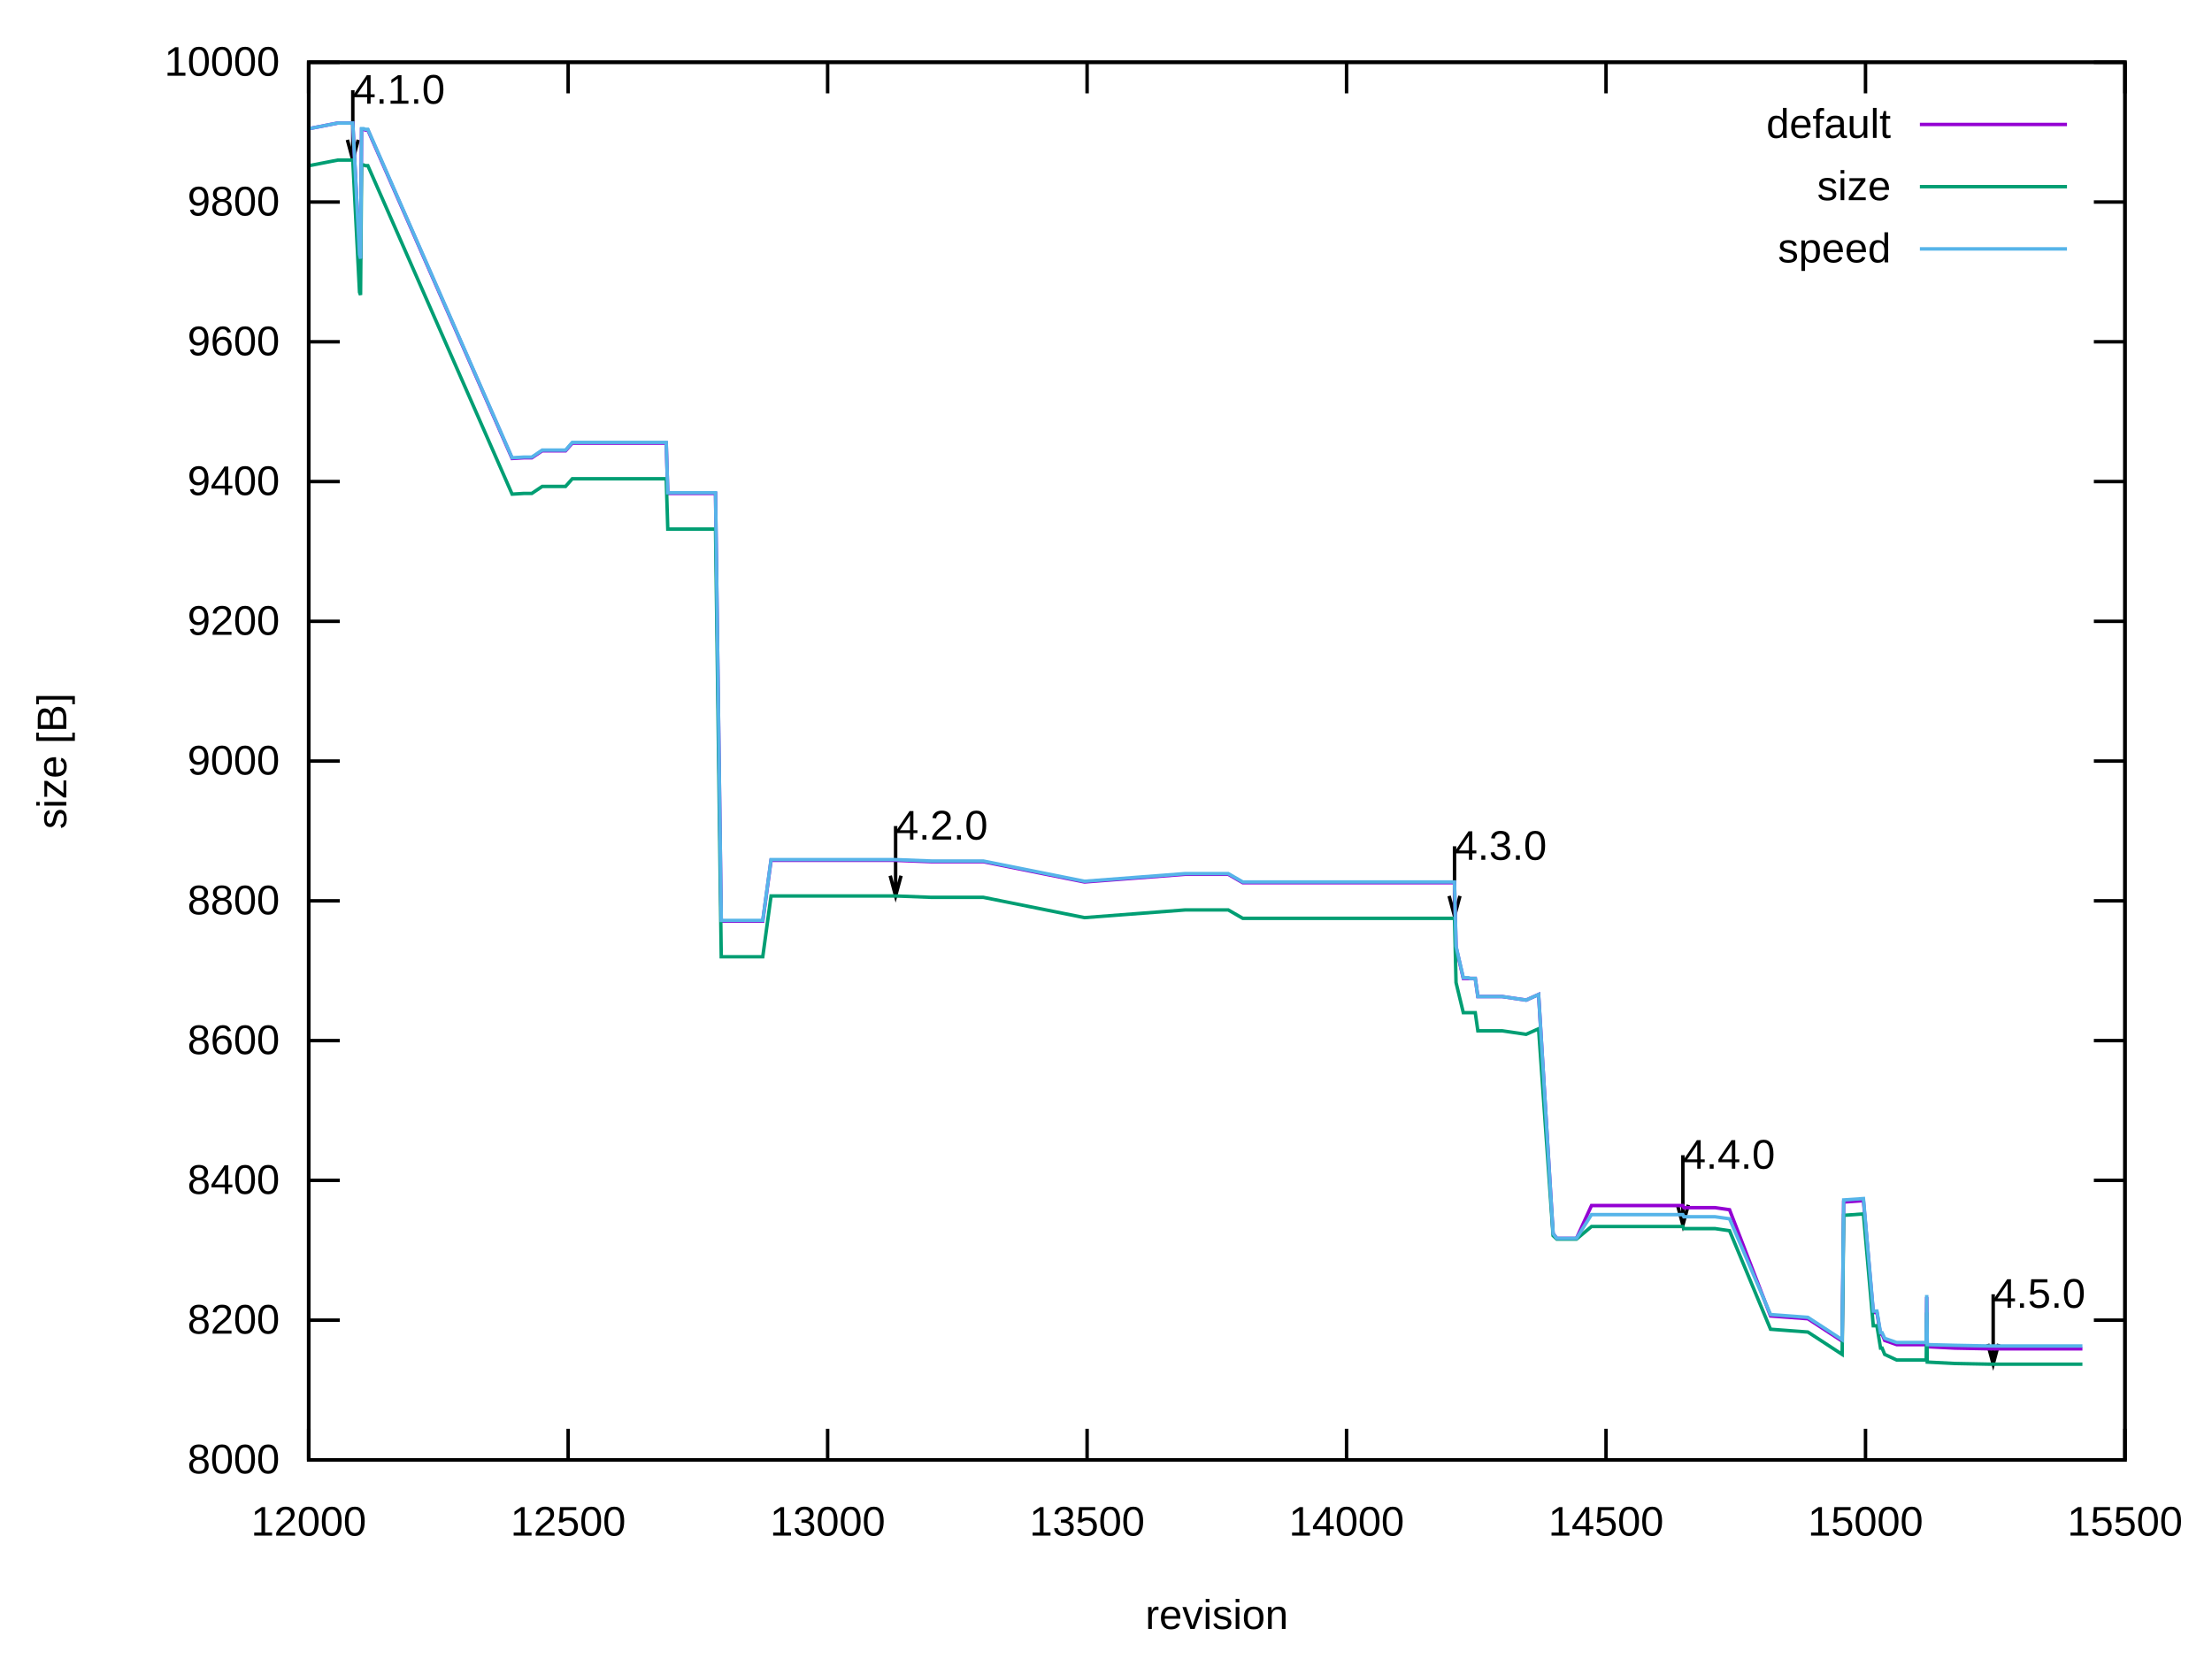
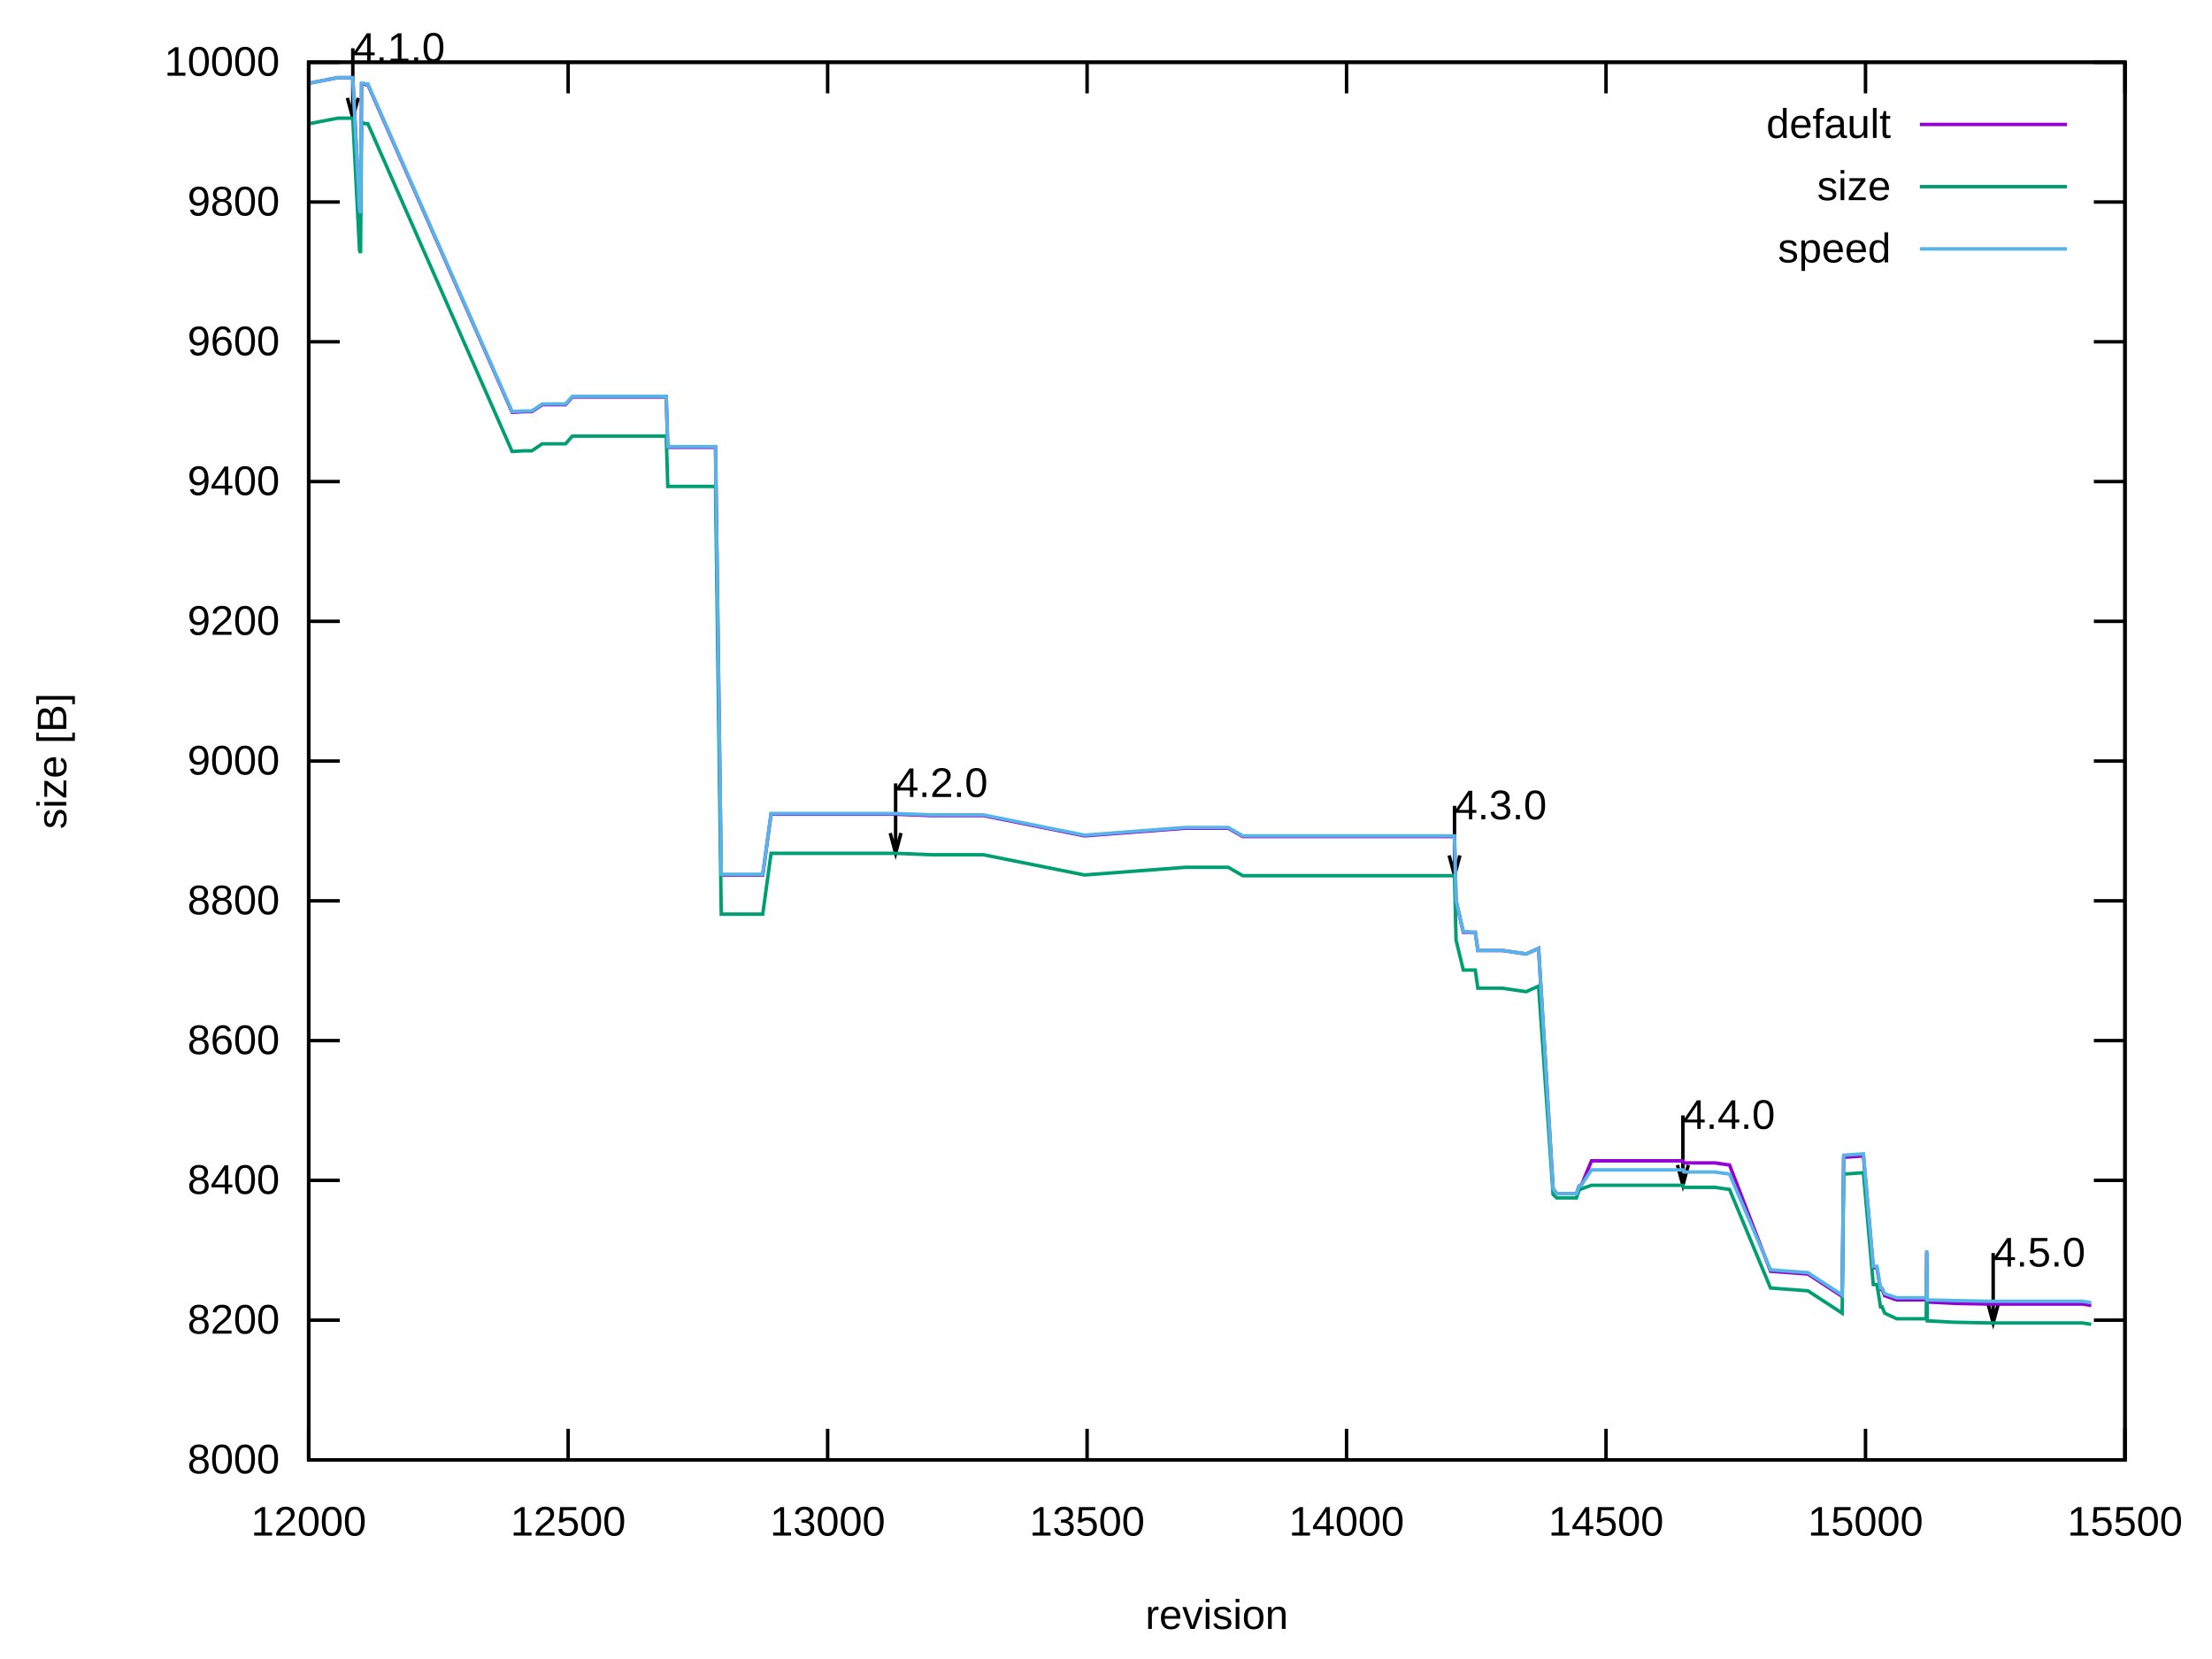
<svg xmlns="http://www.w3.org/2000/svg" xmlns:xlink="http://www.w3.org/1999/xlink" width="640" height="480" viewBox="0 0 640 480">
  <g id="gnuplot_canvas">
    <rect x="0" y="0" width="640" height="480" fill="none" />
    <defs>
      <circle id="gpDot" r="0.5" stroke-width="0.5" stroke="currentColor" />
      <path id="gpPt0" stroke-width="0.222" stroke="currentColor" d="M-1,0 h2 M0,-1 v2" />
      <path id="gpPt1" stroke-width="0.222" stroke="currentColor" d="M-1,-1 L1,1 M1,-1 L-1,1" />
      <path id="gpPt2" stroke-width="0.222" stroke="currentColor" d="M-1,0 L1,0 M0,-1 L0,1 M-1,-1 L1,1 M-1,1 L1,-1" />
      <rect id="gpPt3" stroke-width="0.222" stroke="currentColor" x="-1" y="-1" width="2" height="2" />
      <rect id="gpPt4" stroke-width="0.222" stroke="currentColor" fill="currentColor" x="-1" y="-1" width="2" height="2" />
      <circle id="gpPt5" stroke-width="0.222" stroke="currentColor" cx="0" cy="0" r="1" />
      <use xlink:href="#gpPt5" id="gpPt6" fill="currentColor" stroke="none" />
      <path id="gpPt7" stroke-width="0.222" stroke="currentColor" d="M0,-1.33 L-1.33,0.67 L1.33,0.67 z" />
      <use xlink:href="#gpPt7" id="gpPt8" fill="currentColor" stroke="none" />
      <use xlink:href="#gpPt7" id="gpPt9" stroke="currentColor" transform="rotate(180)" />
      <use xlink:href="#gpPt9" id="gpPt10" fill="currentColor" stroke="none" />
      <use xlink:href="#gpPt3" id="gpPt11" stroke="currentColor" transform="rotate(45)" />
      <use xlink:href="#gpPt11" id="gpPt12" fill="currentColor" stroke="none" />
      <path id="gpPt13" stroke-width="0.222" stroke="currentColor" d="M0,1.330 L1.265,0.411 L0.782,-1.067 L-0.782,-1.076 L-1.265,0.411 z" />
      <use xlink:href="#gpPt13" id="gpPt14" fill="currentColor" stroke="none" />
      <filter id="textbox" filterUnits="objectBoundingBox" x="0" y="0" height="1" width="1">
        <feFlood flood-color="white" flood-opacity="1" result="bgnd" />
        <feComposite in="SourceGraphic" in2="bgnd" operator="atop" />
      </filter>
      <filter id="greybox" filterUnits="objectBoundingBox" x="0" y="0" height="1" width="1">
        <feFlood flood-color="lightgrey" flood-opacity="1" result="grey" />
        <feComposite in="SourceGraphic" in2="grey" operator="atop" />
      </filter>
    </defs>
    <g fill="none" color="white" stroke="currentColor" stroke-width="1.00" stroke-linecap="butt" stroke-linejoin="miter">
</g>
    <g fill="none" color="black" stroke="currentColor" stroke-width="1.00" stroke-linecap="butt" stroke-linejoin="miter">
      <path stroke="black" d="M89.31,422.40 L98.31,422.40 M614.82,422.40 L605.82,422.40  " />
      <g transform="translate(80.92,426.30)" stroke="none" fill="black" font-family="Arial" font-size="12.00" text-anchor="end">
        <text>
          <tspan font-family="Arial"> 8000</tspan>
        </text>
      </g>
    </g>
    <g fill="none" color="black" stroke="currentColor" stroke-width="1.00" stroke-linecap="butt" stroke-linejoin="miter">
      <path stroke="black" d="M89.31,381.96 L98.31,381.96 M614.82,381.96 L605.82,381.96  " />
      <g transform="translate(80.92,385.86)" stroke="none" fill="black" font-family="Arial" font-size="12.00" text-anchor="end">
        <text>
          <tspan font-family="Arial"> 8200</tspan>
        </text>
      </g>
    </g>
    <g fill="none" color="black" stroke="currentColor" stroke-width="1.00" stroke-linecap="butt" stroke-linejoin="miter">
      <path stroke="black" d="M89.31,341.52 L98.31,341.52 M614.82,341.52 L605.82,341.52  " />
      <g transform="translate(80.92,345.42)" stroke="none" fill="black" font-family="Arial" font-size="12.00" text-anchor="end">
        <text>
          <tspan font-family="Arial"> 8400</tspan>
        </text>
      </g>
    </g>
    <g fill="none" color="black" stroke="currentColor" stroke-width="1.00" stroke-linecap="butt" stroke-linejoin="miter">
      <path stroke="black" d="M89.31,301.08 L98.31,301.08 M614.82,301.08 L605.82,301.08  " />
      <g transform="translate(80.92,304.98)" stroke="none" fill="black" font-family="Arial" font-size="12.00" text-anchor="end">
        <text>
          <tspan font-family="Arial"> 8600</tspan>
        </text>
      </g>
    </g>
    <g fill="none" color="black" stroke="currentColor" stroke-width="1.00" stroke-linecap="butt" stroke-linejoin="miter">
      <path stroke="black" d="M89.31,260.64 L98.31,260.64 M614.82,260.64 L605.82,260.64  " />
      <g transform="translate(80.92,264.54)" stroke="none" fill="black" font-family="Arial" font-size="12.00" text-anchor="end">
        <text>
          <tspan font-family="Arial"> 8800</tspan>
        </text>
      </g>
    </g>
    <g fill="none" color="black" stroke="currentColor" stroke-width="1.00" stroke-linecap="butt" stroke-linejoin="miter">
      <path stroke="black" d="M89.31,220.20 L98.31,220.20 M614.82,220.20 L605.82,220.20  " />
      <g transform="translate(80.92,224.10)" stroke="none" fill="black" font-family="Arial" font-size="12.00" text-anchor="end">
        <text>
          <tspan font-family="Arial"> 9000</tspan>
        </text>
      </g>
    </g>
    <g fill="none" color="black" stroke="currentColor" stroke-width="1.00" stroke-linecap="butt" stroke-linejoin="miter">
      <path stroke="black" d="M89.31,179.77 L98.31,179.77 M614.82,179.77 L605.82,179.77  " />
      <g transform="translate(80.92,183.67)" stroke="none" fill="black" font-family="Arial" font-size="12.00" text-anchor="end">
        <text>
          <tspan font-family="Arial"> 9200</tspan>
        </text>
      </g>
    </g>
    <g fill="none" color="black" stroke="currentColor" stroke-width="1.00" stroke-linecap="butt" stroke-linejoin="miter">
      <path stroke="black" d="M89.31,139.33 L98.31,139.33 M614.82,139.33 L605.82,139.33  " />
      <g transform="translate(80.92,143.23)" stroke="none" fill="black" font-family="Arial" font-size="12.00" text-anchor="end">
        <text>
          <tspan font-family="Arial"> 9400</tspan>
        </text>
      </g>
    </g>
    <g fill="none" color="black" stroke="currentColor" stroke-width="1.00" stroke-linecap="butt" stroke-linejoin="miter">
      <path stroke="black" d="M89.31,98.89 L98.31,98.89 M614.82,98.89 L605.82,98.89  " />
      <g transform="translate(80.92,102.79)" stroke="none" fill="black" font-family="Arial" font-size="12.00" text-anchor="end">
        <text>
          <tspan font-family="Arial"> 9600</tspan>
        </text>
      </g>
    </g>
    <g fill="none" color="black" stroke="currentColor" stroke-width="1.00" stroke-linecap="butt" stroke-linejoin="miter">
      <path stroke="black" d="M89.31,58.45 L98.31,58.45 M614.82,58.45 L605.82,58.45  " />
      <g transform="translate(80.92,62.35)" stroke="none" fill="black" font-family="Arial" font-size="12.00" text-anchor="end">
        <text>
          <tspan font-family="Arial"> 9800</tspan>
        </text>
      </g>
    </g>
    <g fill="none" color="black" stroke="currentColor" stroke-width="1.00" stroke-linecap="butt" stroke-linejoin="miter">
      <path stroke="black" d="M89.31,18.01 L98.31,18.01 M614.82,18.01 L605.82,18.01  " />
      <g transform="translate(80.92,21.91)" stroke="none" fill="black" font-family="Arial" font-size="12.00" text-anchor="end">
        <text>
          <tspan font-family="Arial"> 10000</tspan>
        </text>
      </g>
    </g>
    <g fill="none" color="black" stroke="currentColor" stroke-width="1.00" stroke-linecap="butt" stroke-linejoin="miter">
      <path stroke="black" d="M89.31,422.40 L89.31,413.40 M89.31,18.01 L89.31,27.01  " />
      <g transform="translate(89.31,444.30)" stroke="none" fill="black" font-family="Arial" font-size="12.00" text-anchor="middle">
        <text>
          <tspan font-family="Arial"> 12000</tspan>
        </text>
      </g>
    </g>
    <g fill="none" color="black" stroke="currentColor" stroke-width="1.00" stroke-linecap="butt" stroke-linejoin="miter">
      <path stroke="black" d="M164.38,422.40 L164.38,413.40 M164.38,18.01 L164.38,27.01  " />
      <g transform="translate(164.38,444.30)" stroke="none" fill="black" font-family="Arial" font-size="12.00" text-anchor="middle">
        <text>
          <tspan font-family="Arial"> 12500</tspan>
        </text>
      </g>
    </g>
    <g fill="none" color="black" stroke="currentColor" stroke-width="1.00" stroke-linecap="butt" stroke-linejoin="miter">
      <path stroke="black" d="M239.46,422.40 L239.46,413.40 M239.46,18.01 L239.46,27.01  " />
      <g transform="translate(239.46,444.30)" stroke="none" fill="black" font-family="Arial" font-size="12.00" text-anchor="middle">
        <text>
          <tspan font-family="Arial"> 13000</tspan>
        </text>
      </g>
    </g>
    <g fill="none" color="black" stroke="currentColor" stroke-width="1.00" stroke-linecap="butt" stroke-linejoin="miter">
      <path stroke="black" d="M314.53,422.40 L314.53,413.40 M314.53,18.01 L314.53,27.01  " />
      <g transform="translate(314.53,444.30)" stroke="none" fill="black" font-family="Arial" font-size="12.00" text-anchor="middle">
        <text>
          <tspan font-family="Arial"> 13500</tspan>
        </text>
      </g>
    </g>
    <g fill="none" color="black" stroke="currentColor" stroke-width="1.00" stroke-linecap="butt" stroke-linejoin="miter">
      <path stroke="black" d="M389.60,422.40 L389.60,413.40 M389.60,18.01 L389.60,27.01  " />
      <g transform="translate(389.60,444.30)" stroke="none" fill="black" font-family="Arial" font-size="12.00" text-anchor="middle">
        <text>
          <tspan font-family="Arial"> 14000</tspan>
        </text>
      </g>
    </g>
    <g fill="none" color="black" stroke="currentColor" stroke-width="1.00" stroke-linecap="butt" stroke-linejoin="miter">
      <path stroke="black" d="M464.67,422.40 L464.67,413.40 M464.67,18.01 L464.67,27.01  " />
      <g transform="translate(464.67,444.30)" stroke="none" fill="black" font-family="Arial" font-size="12.00" text-anchor="middle">
        <text>
          <tspan font-family="Arial"> 14500</tspan>
        </text>
      </g>
    </g>
    <g fill="none" color="black" stroke="currentColor" stroke-width="1.00" stroke-linecap="butt" stroke-linejoin="miter">
      <path stroke="black" d="M539.75,422.40 L539.75,413.40 M539.75,18.01 L539.75,27.01  " />
      <g transform="translate(539.75,444.30)" stroke="none" fill="black" font-family="Arial" font-size="12.00" text-anchor="middle">
        <text>
          <tspan font-family="Arial"> 15000</tspan>
        </text>
      </g>
    </g>
    <g fill="none" color="black" stroke="currentColor" stroke-width="1.00" stroke-linecap="butt" stroke-linejoin="miter">
      <path stroke="black" d="M614.82,422.40 L614.82,413.40 M614.82,18.01 L614.82,27.01  " />
      <g transform="translate(614.82,444.30)" stroke="none" fill="black" font-family="Arial" font-size="12.00" text-anchor="middle">
        <text>
          <tspan font-family="Arial"> 15500</tspan>
        </text>
      </g>
    </g>
    <g fill="none" color="black" stroke="currentColor" stroke-width="1.00" stroke-linecap="butt" stroke-linejoin="miter">
</g>
    <g fill="none" color="black" stroke="currentColor" stroke-width="1.00" stroke-linecap="butt" stroke-linejoin="miter">
      <path stroke="black" d="M89.31,18.01 L89.31,422.40 L614.82,422.40 L614.82,18.01 L89.31,18.01 Z  " />
-       <g transform="translate(102.07,30.00)" stroke="none" fill="black" font-family="Arial" font-size="12.00" text-anchor="start">
+       <g transform="translate(102.07,17.87)" stroke="none" fill="black" font-family="Arial" font-size="12.00" text-anchor="start">
        <text>
          <tspan font-family="Arial">4.1.0</tspan>
        </text>
      </g>
-       <g transform="translate(259.12,242.91)" stroke="none" fill="black" font-family="Arial" font-size="12.00" text-anchor="start">
+       <g transform="translate(259.12,230.58)" stroke="none" fill="black" font-family="Arial" font-size="12.00" text-anchor="start">
        <text>
          <tspan font-family="Arial">4.2.0</tspan>
        </text>
      </g>
-       <g transform="translate(420.83,248.77)" stroke="none" fill="black" font-family="Arial" font-size="12.00" text-anchor="start">
+       <g transform="translate(420.83,237.05)" stroke="none" fill="black" font-family="Arial" font-size="12.00" text-anchor="start">
        <text>
          <tspan font-family="Arial">4.3.0</tspan>
        </text>
      </g>
-       <g transform="translate(486.90,338.14)" stroke="none" fill="black" font-family="Arial" font-size="12.00" text-anchor="start">
+       <g transform="translate(486.90,326.62)" stroke="none" fill="black" font-family="Arial" font-size="12.00" text-anchor="start">
        <text>
          <tspan font-family="Arial">4.4.0</tspan>
        </text>
      </g>
-       <g transform="translate(576.68,378.38)" stroke="none" fill="black" font-family="Arial" font-size="12.00" text-anchor="start">
+       <g transform="translate(576.68,366.45)" stroke="none" fill="black" font-family="Arial" font-size="12.00" text-anchor="start">
        <text>
          <tspan font-family="Arial">4.5.0</tspan>
        </text>
      </g>
    </g>
    <g fill="none" color="black" stroke="currentColor" stroke-width="1.00" stroke-linecap="butt" stroke-linejoin="miter">
-       <path stroke="black" d="M100.51,40.46 L102.08,46.31 L103.65,40.46 M102.08,26.09 L102.08,46.31  " />
-     </g>
-     <g fill="none" color="black" stroke="currentColor" stroke-width="1.00" stroke-linecap="butt" stroke-linejoin="miter">
-       <path stroke="black" d="M257.56,253.37 L259.13,259.22 L260.70,253.37 M259.13,239.00 L259.13,259.22  " />
-     </g>
-     <g fill="none" color="black" stroke="currentColor" stroke-width="1.00" stroke-linecap="butt" stroke-linejoin="miter">
-       <path stroke="black" d="M419.27,259.23 L420.84,265.08 L422.41,259.23 M420.84,244.86 L420.84,265.08  " />
-     </g>
-     <g fill="none" color="black" stroke="currentColor" stroke-width="1.00" stroke-linecap="butt" stroke-linejoin="miter">
-       <path stroke="black" d="M485.34,348.60 L486.91,354.45 L488.48,348.60 M486.91,334.23 L486.91,354.45  " />
-     </g>
-     <g fill="none" color="black" stroke="currentColor" stroke-width="1.00" stroke-linecap="butt" stroke-linejoin="miter">
-       <path stroke="black" d="M575.12,388.84 L576.69,394.69 L578.26,388.84 M576.69,374.47 L576.69,394.69  " />
+       <path stroke="black" d="M100.51,28.33 L102.08,34.18 L103.65,28.33 M102.08,13.96 L102.08,34.18  " />
+     </g>
+     <g fill="none" color="black" stroke="currentColor" stroke-width="1.00" stroke-linecap="butt" stroke-linejoin="miter">
+       <path stroke="black" d="M257.57,241.03 L259.13,246.88 L260.69,241.03 M259.13,226.67 L259.13,246.88  " />
+     </g>
+     <g fill="none" color="black" stroke="currentColor" stroke-width="1.00" stroke-linecap="butt" stroke-linejoin="miter">
+       <path stroke="black" d="M419.28,247.50 L420.84,253.35 L422.40,247.50 M420.84,233.14 L420.84,253.35  " />
+     </g>
+     <g fill="none" color="black" stroke="currentColor" stroke-width="1.00" stroke-linecap="butt" stroke-linejoin="miter">
+       <path stroke="black" d="M485.34,337.08 L486.91,342.93 L488.48,337.08 M486.91,322.71 L486.91,342.93  " />
+     </g>
+     <g fill="none" color="black" stroke="currentColor" stroke-width="1.00" stroke-linecap="butt" stroke-linejoin="miter">
+       <path stroke="black" d="M575.12,376.91 L576.69,382.76 L578.26,376.91 M576.69,362.54 L576.69,382.76  " />
    </g>
    <g fill="none" color="black" stroke="currentColor" stroke-width="1.00" stroke-linecap="butt" stroke-linejoin="miter">
</g>
    <g id="gnuplot_plot_1">
      <g fill="none" color="black" stroke="currentColor" stroke-width="1.00" stroke-linecap="butt" stroke-linejoin="miter">
        <g transform="translate(547.09,39.91)" stroke="none" fill="black" font-family="Arial" font-size="12.00" text-anchor="end">
          <text>
            <tspan font-family="Arial">default</tspan>
          </text>
        </g>
      </g>
      <g fill="none" color="black" stroke="currentColor" stroke-width="1.00" stroke-linecap="butt" stroke-linejoin="miter">
-         <path stroke="rgb(148,   0, 211)" d="M555.48,36.01 L598.04,36.01 M89.46,37.22 L97.72,35.60 L102.07,35.60 L104.02,73.82 L104.32,75.03 L104.62,37.42   L105.23,37.42 L105.68,37.62 L106.43,37.62 L148.17,132.65 L151.62,132.45 L153.87,132.45 L156.88,130.43 L158.98,130.43   L162.58,130.43 L163.63,130.43 L165.58,128.21 L185.70,128.21 L190.36,128.21 L192.76,128.21 L193.21,142.76 L201.32,142.76   L207.02,142.76 L208.68,266.51 L213.48,266.51 L218.74,266.51 L220.69,266.51 L223.09,248.92 L224.44,248.92 L234.80,248.92   L259.12,248.92 L269.48,249.32 L284.50,249.32 L313.78,255.18 L342.91,252.96 L344.41,252.96 L345.91,252.96 L351.76,252.96   L355.37,252.96 L359.57,255.39 L374.59,255.39 L389.60,255.39 L417.23,255.39 L420.83,255.39 L421.28,273.99 L423.38,283.09   L424.89,283.09 L425.34,283.09 L426.54,283.09 L426.84,283.09 L427.59,288.34 L434.65,288.34 L441.55,289.36 L445.16,287.74   L449.36,356.89 L450.41,358.30 L456.12,358.30 L460.47,348.80 L466.18,348.80 L468.88,348.80 L486.90,348.80 L487.20,349.41   L496.20,349.41 L500.41,350.01 L512.27,380.75 L523.08,381.56 L532.99,388.03 L533.44,347.79 L539.15,347.39 L542.00,379.74   L543.05,379.74 L544.10,386.00 L544.55,386.00 L545.30,387.82 L548.76,389.04 L553.71,389.04 L555.36,389.04 L557.31,389.04   L557.46,375.29 L557.61,389.64 L565.57,390.05 L575.78,390.25 L576.68,390.25 L587.34,390.25 L602.51,390.25  " />
+         <path stroke="rgb(148,   0, 211)" d="M555.48,36.01 L598.04,36.01 M89.46,24.08 L97.72,22.46 L102.07,22.46 L104.02,60.67 L104.32,61.89 L104.62,24.28   L105.23,24.28 L105.68,24.48 L106.43,24.48 L148.17,119.31 L151.62,119.11 L153.87,119.11 L156.88,117.09 L158.98,117.09   L162.58,117.09 L163.63,117.09 L165.58,114.86 L185.70,114.86 L190.36,114.86 L192.76,114.86 L193.21,129.42 L201.32,129.42   L207.02,129.42 L208.68,253.16 L213.48,253.16 L218.74,253.16 L220.69,253.16 L223.09,235.57 L224.44,235.57 L234.80,235.57   L259.12,235.57 L269.48,235.98 L284.50,235.98 L313.78,241.84 L342.91,239.62 L344.41,239.62 L345.91,239.62 L351.76,239.62   L355.37,239.62 L359.57,242.04 L360.17,242.04 L361.52,242.04 L363.33,242.04 L366.33,242.04 L372.33,242.04 L374.59,242.04   L389.60,242.04 L417.23,242.04 L420.83,242.04 L421.28,260.64 L423.38,269.74 L424.89,269.74 L425.34,269.74 L426.54,269.74   L426.84,269.74 L427.59,275.00 L434.65,275.00 L441.55,276.01 L445.16,274.39 L449.36,343.95 L450.41,345.36 L456.12,345.36   L456.87,343.14 L457.62,342.74 L460.47,335.86 L466.18,335.86 L468.88,335.86 L486.90,335.86 L487.20,336.47 L496.20,336.47   L500.41,337.07 L512.27,367.81 L523.08,368.62 L532.99,375.09 L533.44,334.85 L539.15,334.45 L542.00,366.80 L543.05,366.80   L544.10,373.06 L544.55,373.06 L545.30,374.88 L548.76,376.10 L553.71,376.10 L555.36,376.10 L557.31,376.10 L557.46,362.35   L557.61,376.70 L565.57,377.11 L575.78,377.31 L576.68,377.31 L587.34,377.31 L602.51,377.31 L605.06,377.71  " />
      </g>
    </g>
    <g id="gnuplot_plot_2">
      <g fill="none" color="black" stroke="currentColor" stroke-width="1.00" stroke-linecap="butt" stroke-linejoin="miter">
        <g transform="translate(547.09,57.91)" stroke="none" fill="black" font-family="Arial" font-size="12.00" text-anchor="end">
          <text>
            <tspan font-family="Arial">size</tspan>
          </text>
        </g>
      </g>
      <g fill="none" color="black" stroke="currentColor" stroke-width="1.00" stroke-linecap="butt" stroke-linejoin="miter">
-         <path stroke="rgb(  0, 158, 115)" d="M555.48,54.01 L598.04,54.01 M89.46,47.93 L97.72,46.32 L102.07,46.32 L104.02,84.53 L104.32,85.34 L104.62,47.73   L105.23,47.73 L105.68,47.93 L106.43,47.93 L148.17,142.97 L151.62,142.76 L153.87,142.76 L156.88,140.74 L158.98,140.74   L162.58,140.74 L163.63,140.74 L165.58,138.52 L185.70,138.52 L190.36,138.52 L192.76,138.52 L193.21,153.08 L201.32,153.08   L207.02,153.08 L208.68,276.82 L213.48,276.82 L218.74,276.82 L220.69,276.82 L223.09,259.23 L224.44,259.23 L234.80,259.23   L259.12,259.23 L269.48,259.63 L284.50,259.63 L313.78,265.50 L342.91,263.27 L344.41,263.27 L345.91,263.27 L351.76,263.27   L355.37,263.27 L359.57,265.70 L374.59,265.70 L389.60,265.70 L417.23,265.70 L420.83,265.70 L421.28,284.30 L423.38,293.00   L424.89,293.00 L425.34,293.00 L426.54,293.00 L426.84,293.00 L427.59,298.25 L434.65,298.25 L441.55,299.26 L445.16,297.65   L449.36,357.50 L450.41,358.51 L456.12,358.51 L460.47,354.87 L466.18,354.87 L468.88,354.87 L486.90,354.87 L487.20,355.47   L496.20,355.47 L500.41,356.08 L512.27,384.59 L523.08,385.40 L532.99,391.87 L533.44,351.63 L539.15,351.23 L542.00,383.58   L543.05,383.58 L544.10,390.05 L544.55,390.05 L545.30,391.87 L548.76,393.49 L553.71,393.49 L555.36,393.49 L557.31,393.49   L557.46,379.74 L557.61,394.09 L565.57,394.50 L575.78,394.70 L576.68,394.70 L587.34,394.70 L602.51,394.70  " />
+         <path stroke="rgb(  0, 158, 115)" d="M555.48,54.01 L598.04,54.01 M89.46,35.80 L97.72,34.19 L102.07,34.19 L104.02,72.40 L104.32,73.21 L104.62,35.60   L105.23,35.60 L105.68,35.80 L106.43,35.80 L148.17,130.63 L151.62,130.43 L153.87,130.43 L156.88,128.41 L158.98,128.41   L162.58,128.41 L163.63,128.41 L165.58,126.18 L185.70,126.18 L190.36,126.18 L192.76,126.18 L193.21,140.74 L201.32,140.74   L207.02,140.74 L208.68,264.49 L213.48,264.49 L218.74,264.49 L220.69,264.49 L223.09,246.89 L224.44,246.89 L234.80,246.89   L259.12,246.89 L269.48,247.30 L284.50,247.30 L313.78,253.16 L342.91,250.94 L344.41,250.94 L345.91,250.94 L351.76,250.94   L355.37,250.94 L359.57,253.36 L360.17,253.36 L361.52,253.36 L363.33,253.36 L366.33,253.36 L372.33,253.36 L374.59,253.36   L389.60,253.36 L417.23,253.36 L420.83,253.36 L421.28,271.97 L423.38,280.66 L424.89,280.66 L425.34,280.66 L426.54,280.66   L426.84,280.66 L427.59,285.92 L434.65,285.92 L441.55,286.93 L445.16,285.31 L449.36,345.57 L450.41,346.58 L456.12,346.58   L456.87,344.35 L457.62,343.95 L460.47,342.94 L466.18,342.94 L468.88,342.94 L486.90,342.94 L487.20,343.54 L496.20,343.54   L500.41,344.15 L512.27,372.66 L523.08,373.47 L532.99,379.94 L533.44,339.70 L539.15,339.30 L542.00,371.65 L543.05,371.65   L544.10,378.12 L544.55,378.12 L545.30,379.94 L548.76,381.56 L553.71,381.56 L555.36,381.56 L557.31,381.56 L557.46,367.81   L557.61,382.16 L565.57,382.57 L575.78,382.77 L576.68,382.77 L587.34,382.77 L602.51,382.77 L605.06,383.17  " />
      </g>
    </g>
    <g id="gnuplot_plot_3">
      <g fill="none" color="black" stroke="currentColor" stroke-width="1.00" stroke-linecap="butt" stroke-linejoin="miter">
        <g transform="translate(547.09,75.91)" stroke="none" fill="black" font-family="Arial" font-size="12.00" text-anchor="end">
          <text>
            <tspan font-family="Arial">speed</tspan>
          </text>
        </g>
      </g>
      <g fill="none" color="black" stroke="currentColor" stroke-width="1.00" stroke-linecap="butt" stroke-linejoin="miter">
-         <path stroke="rgb( 86, 180, 233)" d="M555.48,72.01 L598.04,72.01 M89.46,37.22 L97.72,35.60 L102.07,35.60 L104.02,73.61 L104.32,74.83 L104.62,37.22   L105.23,37.22 L105.68,37.42 L106.43,37.42 L148.17,132.45 L151.62,132.25 L153.87,132.25 L156.88,130.23 L158.98,130.23   L162.58,130.23 L163.63,130.23 L165.58,128.00 L185.70,128.00 L190.36,128.00 L192.76,128.00 L193.21,142.56 L201.32,142.56   L207.02,142.56 L208.68,266.31 L213.48,266.31 L218.74,266.31 L220.69,266.31 L223.09,248.71 L224.44,248.71 L234.80,248.71   L259.12,248.71 L269.48,249.12 L284.50,249.12 L313.78,254.98 L342.91,252.76 L344.41,252.76 L345.91,252.76 L351.76,252.76   L355.37,252.76 L359.57,255.18 L374.59,255.18 L389.60,255.18 L417.23,255.18 L420.83,255.18 L421.28,273.79 L423.38,282.89   L424.89,282.89 L425.34,283.09 L426.54,283.09 L426.84,283.09 L427.59,288.34 L434.65,288.34 L441.55,289.36 L445.16,287.74   L449.36,356.89 L450.41,358.30 L456.12,358.30 L460.47,351.43 L466.18,351.43 L468.88,351.43 L486.90,351.43 L487.20,352.04   L496.20,352.04 L500.41,352.64 L512.27,380.34 L523.08,381.15 L532.99,387.62 L533.44,347.18 L539.15,346.78 L542.00,379.33   L543.05,379.33 L544.10,385.60 L544.55,385.60 L545.30,387.22 L548.76,388.43 L553.71,388.43 L555.36,388.43 L557.31,388.43   L557.46,374.68 L557.61,389.04 L565.57,389.24 L575.78,389.44 L576.68,389.44 L587.34,389.44 L602.51,389.44  " />
+         <path stroke="rgb( 86, 180, 233)" d="M555.48,72.01 L598.04,72.01 M89.46,24.08 L97.72,22.46 L102.07,22.46 L104.02,60.47 L104.32,61.68 L104.62,24.08   L105.23,24.08 L105.68,24.28 L106.43,24.28 L148.17,119.11 L151.62,118.91 L153.87,118.91 L156.88,116.88 L158.98,116.88   L162.58,116.88 L163.63,116.88 L165.58,114.66 L185.70,114.66 L190.36,114.66 L192.76,114.66 L193.21,129.22 L201.32,129.22   L207.02,129.22 L208.68,252.96 L213.48,252.96 L218.74,252.96 L220.69,252.96 L223.09,235.37 L224.44,235.37 L234.80,235.37   L259.12,235.37 L269.48,235.77 L284.50,235.77 L313.78,241.64 L342.91,239.41 L344.41,239.41 L345.91,239.41 L351.76,239.41   L355.37,239.41 L359.57,241.84 L360.17,241.84 L361.52,241.84 L363.33,241.84 L366.33,241.84 L372.33,241.84 L374.59,241.84   L389.60,241.84 L417.23,241.84 L420.83,241.84 L421.28,260.44 L423.38,269.54 L424.89,269.54 L425.34,269.74 L426.54,269.74   L426.84,269.74 L427.59,275.00 L434.65,275.00 L441.55,276.01 L445.16,274.39 L449.36,343.95 L450.41,345.36 L456.12,345.36   L456.87,343.14 L457.62,342.74 L460.47,338.49 L466.18,338.49 L468.88,338.49 L486.90,338.49 L487.20,339.10 L496.20,339.10   L500.41,339.70 L512.27,367.40 L523.08,368.21 L532.99,374.68 L533.44,334.24 L539.15,333.84 L542.00,366.39 L543.05,366.39   L544.10,372.66 L544.55,372.66 L545.30,374.28 L548.76,375.49 L553.71,375.49 L555.36,375.49 L557.31,375.49 L557.46,361.74   L557.61,376.10 L565.57,376.30 L575.78,376.50 L576.68,376.50 L587.34,376.50 L602.51,376.50 L605.06,376.91  " />
      </g>
    </g>
    <g fill="none" color="white" stroke="rgb( 86, 180, 233)" stroke-width="2.00" stroke-linecap="butt" stroke-linejoin="miter">
</g>
    <g fill="none" color="black" stroke="currentColor" stroke-width="2.00" stroke-linecap="butt" stroke-linejoin="miter">
</g>
    <g fill="none" color="black" stroke="black" stroke-width="1.00" stroke-linecap="butt" stroke-linejoin="miter">
</g>
    <g fill="none" color="black" stroke="currentColor" stroke-width="1.00" stroke-linecap="butt" stroke-linejoin="miter">
      <path stroke="black" d="M89.31,18.01 L89.31,422.40 L614.82,422.40 L614.82,18.01 L89.31,18.01 Z  " />
      <g transform="translate(19.18,220.21) rotate(270.00)" stroke="none" fill="black" font-family="Arial" font-size="12.00" text-anchor="middle">
        <text>
          <tspan font-family="Arial">size [B]</tspan>
        </text>
      </g>
    </g>
    <g fill="none" color="black" stroke="currentColor" stroke-width="1.00" stroke-linecap="butt" stroke-linejoin="miter">
      <g transform="translate(352.06,471.30)" stroke="none" fill="black" font-family="Arial" font-size="12.00" text-anchor="middle">
        <text>
          <tspan font-family="Arial">revision</tspan>
        </text>
      </g>
    </g>
    <g fill="none" color="black" stroke="currentColor" stroke-width="1.00" stroke-linecap="butt" stroke-linejoin="miter">
</g>
    <g fill="none" color="black" stroke="currentColor" stroke-width="1.00" stroke-linecap="butt" stroke-linejoin="miter">
</g>
  </g>
</svg>
